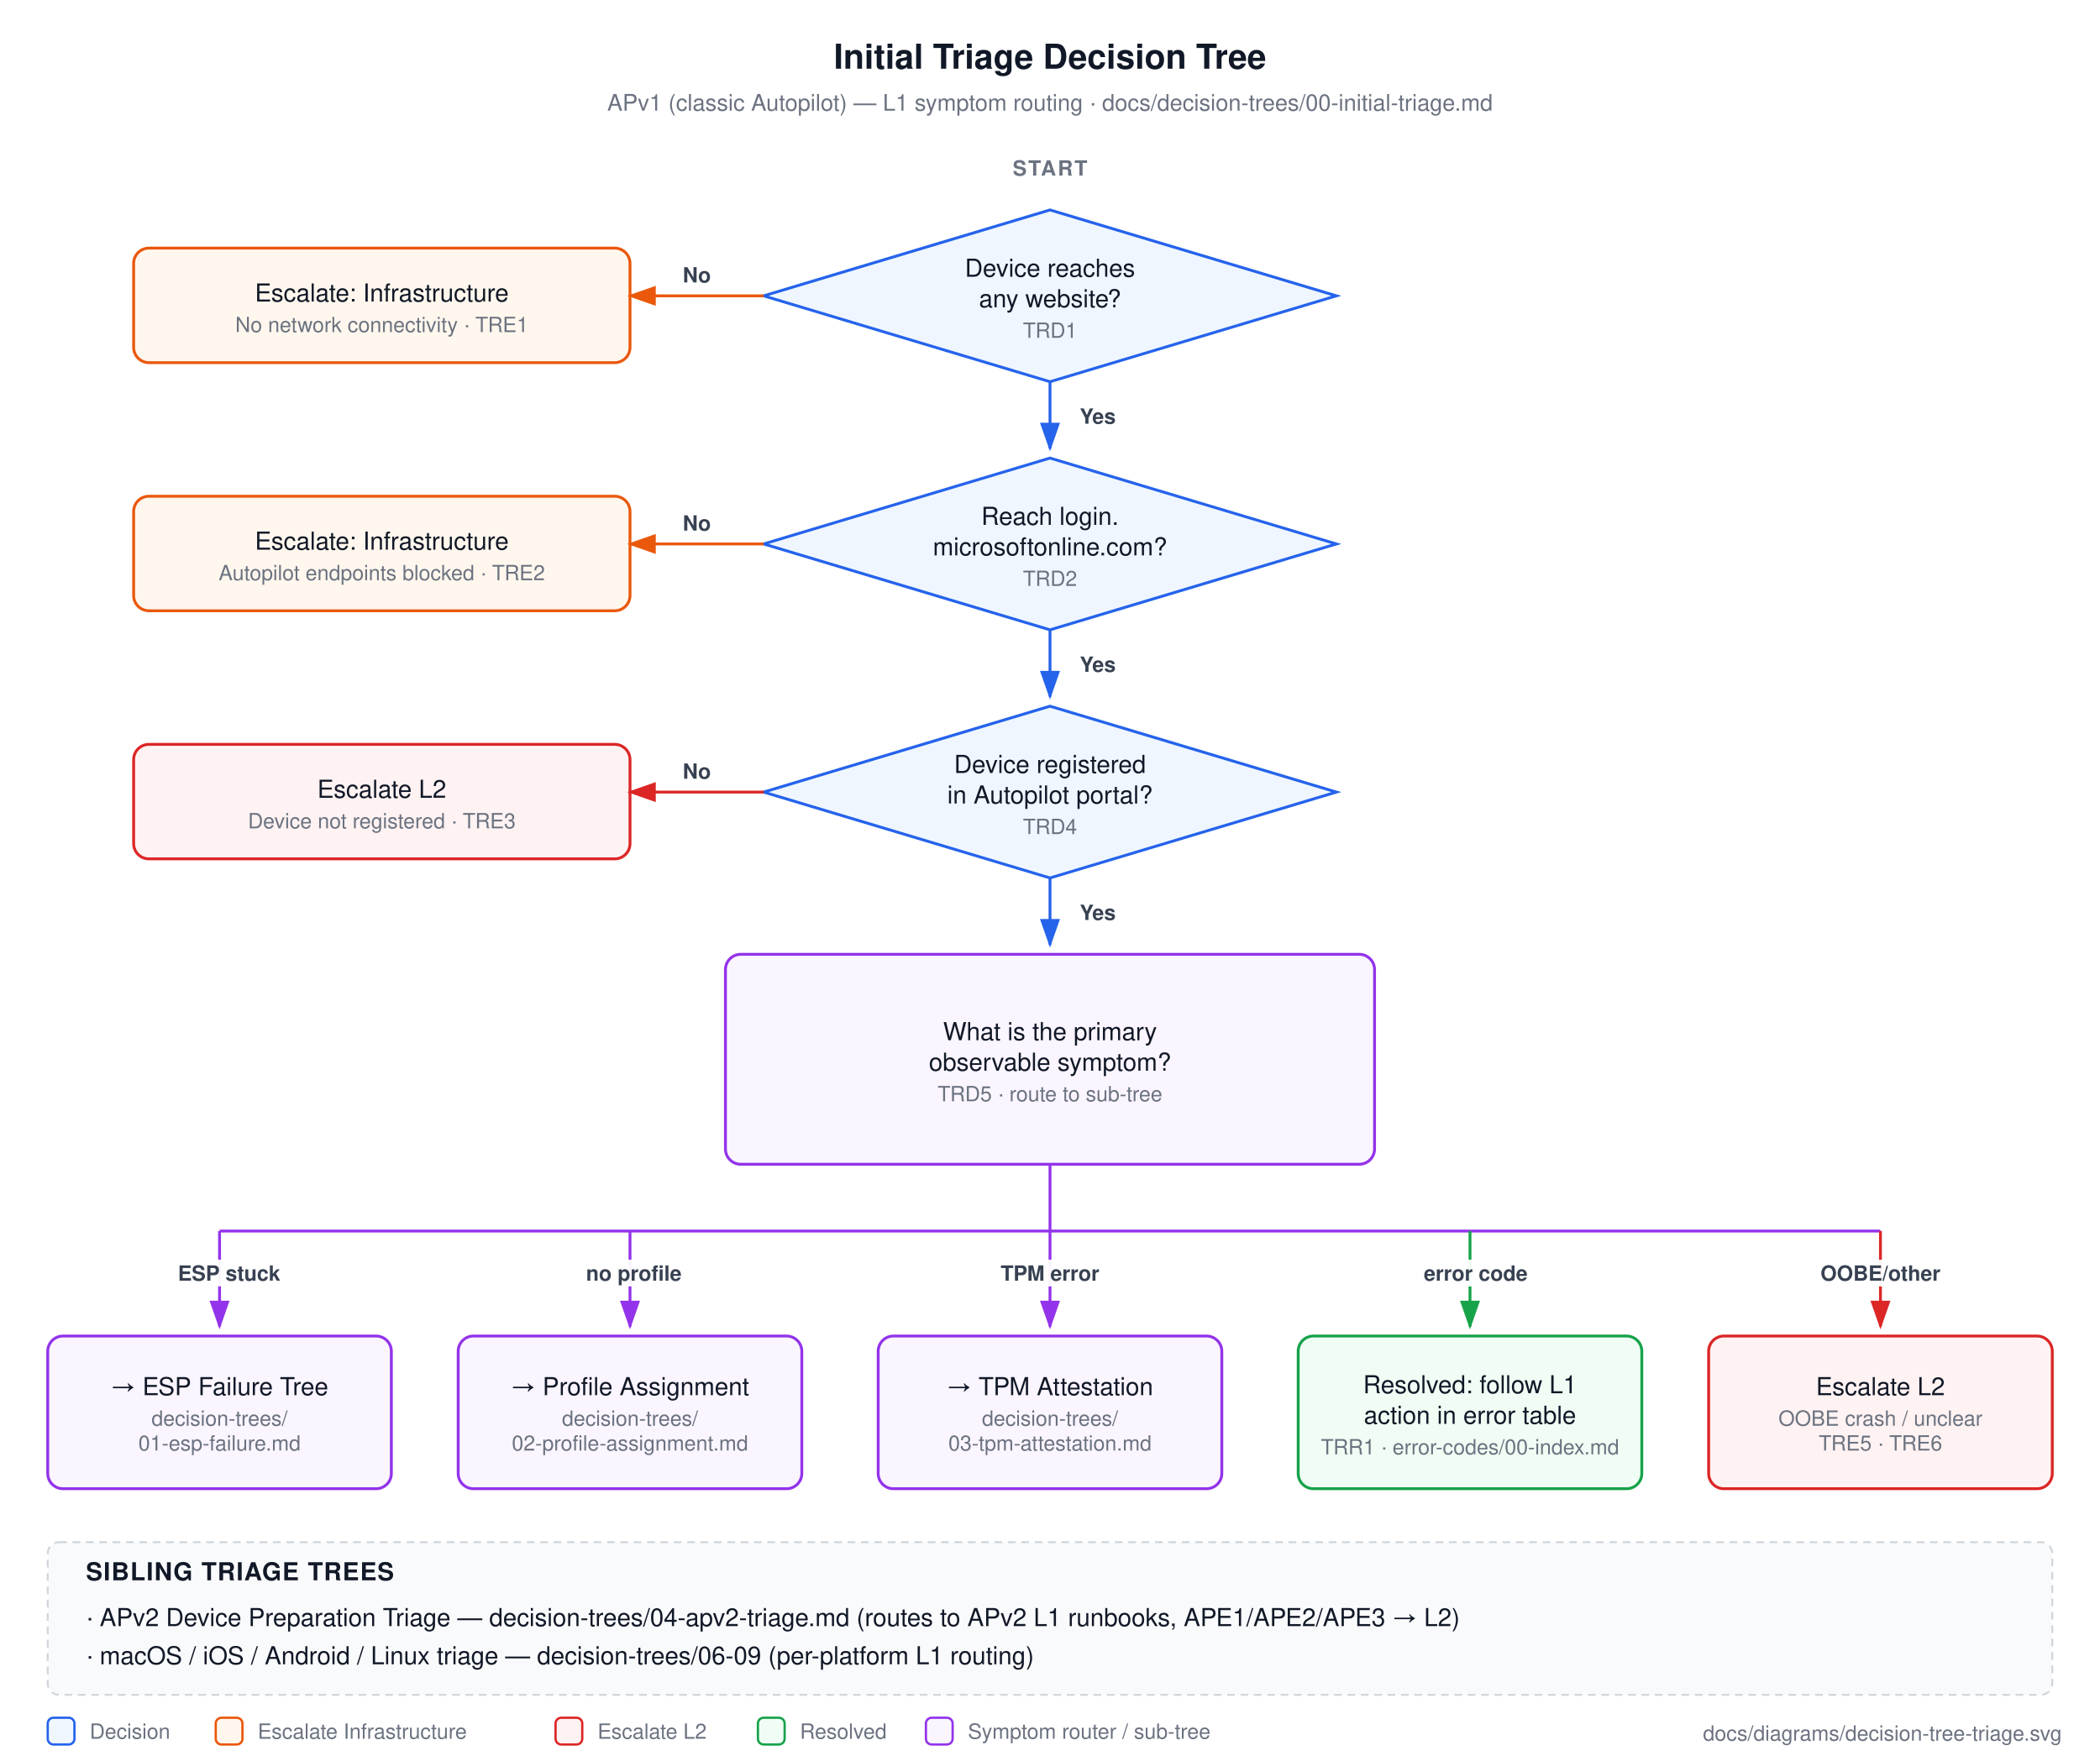
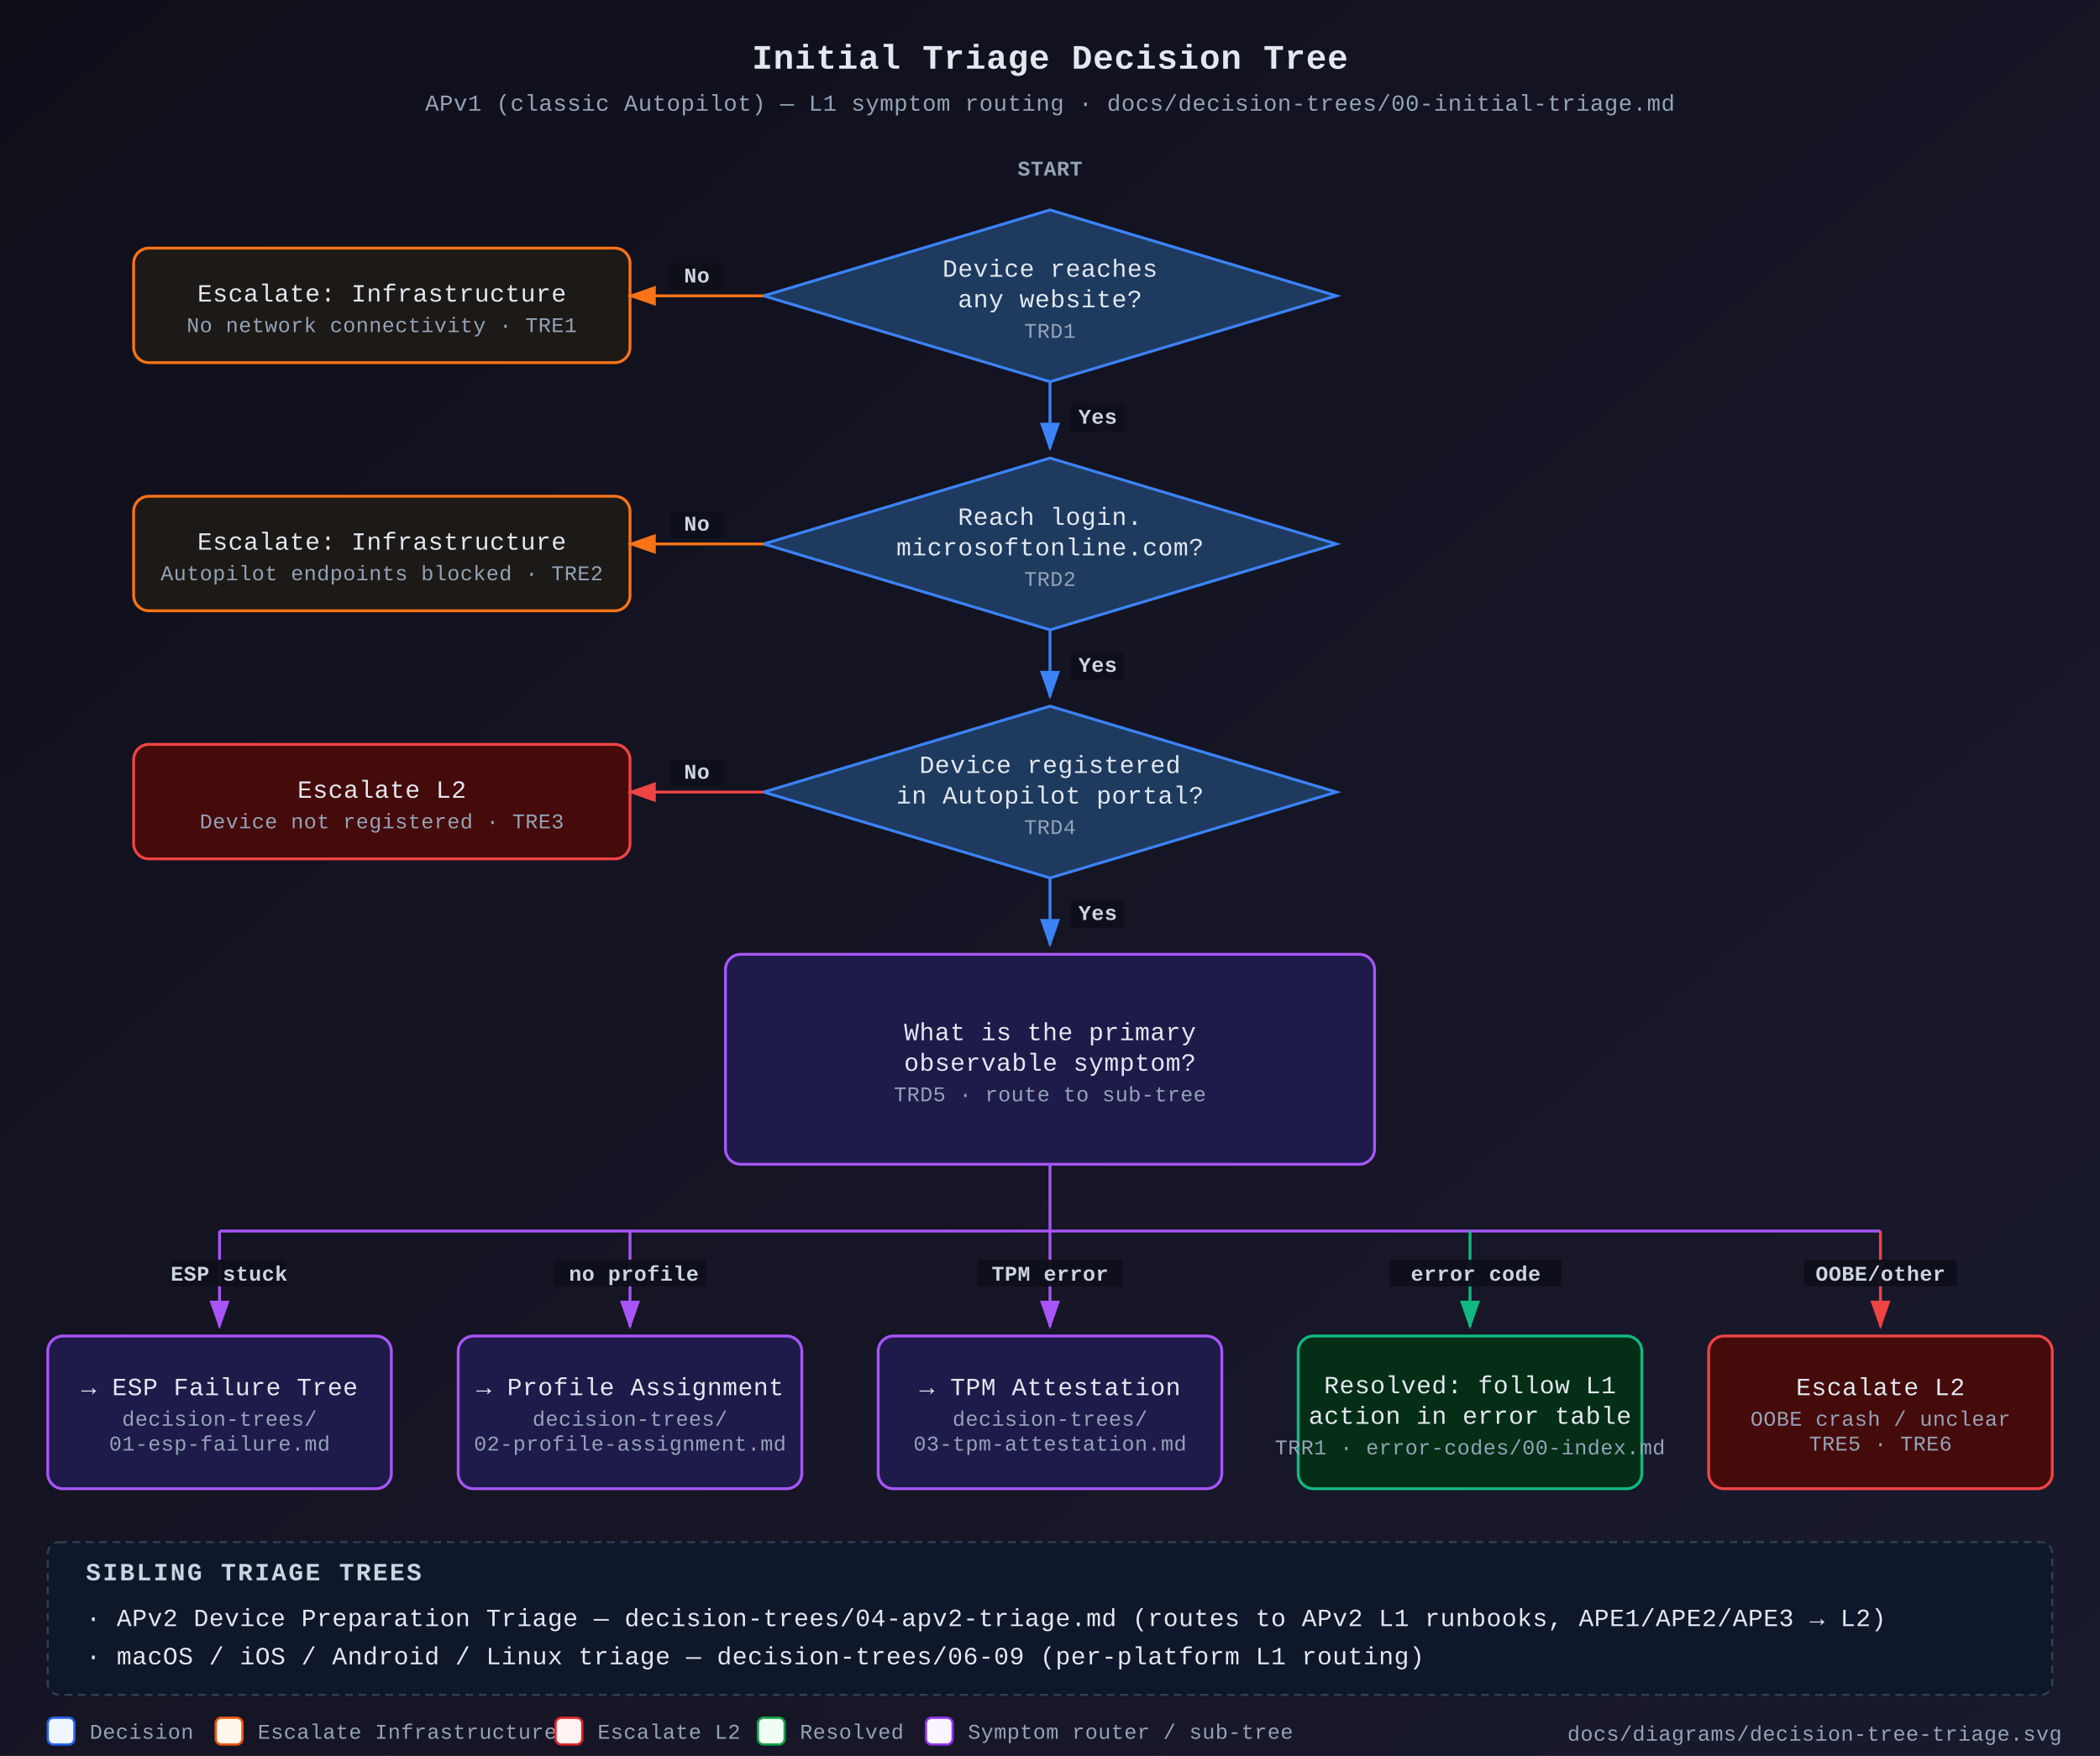
<svg xmlns="http://www.w3.org/2000/svg" viewBox="0 0 1100 920" width="1100" height="920">
  <style>
-     text { font-family: 'Helvetica Neue', Helvetica, Arial, 'PingFang SC', 'Microsoft YaHei', sans-serif; }
-     .title { font-size: 18px; font-weight: 600; fill: #111827; }
-     .subtitle { font-size: 12px; fill: #6b7280; }
-     .label { font-size: 13px; fill: #111827; }
-     .sub { font-size: 11px; fill: #6b7280; }
-     .edge { font-size: 11px; fill: #374151; font-weight: 600; }
-     .col-head { font-size: 13px; font-weight: 700; fill: #111827; letter-spacing: 0.04em; }
-     .legend { font-size: 11px; fill: #6b7280; }
+     text { font-family: 'SF Mono', 'Fira Code', 'Cascadia Code', 'Courier New', monospace; fill: #e2e8f0; letter-spacing: 0.02em; }
+     .title { font-size: 18px; font-weight: 700; fill: #e2e8f0; letter-spacing: 0.02em; }
+     .subtitle { font-size: 12px; fill: #94a3b8; }
+     .label { font-size: 13px; fill: #e2e8f0; }
+     .sub { font-size: 11px; fill: #94a3b8; }
+     .edge { font-size: 11px; fill: #cbd5e1; font-weight: 700; }
+     .col-head { font-size: 13px; font-weight: 700; fill: #cbd5e1; letter-spacing: 0.08em; }
+     .legend { font-size: 11px; fill: #94a3b8; }
  </style>
  <defs>
+     <linearGradient id="bg-grad" x1="0%" y1="0%" x2="100%" y2="100%">
+       <stop offset="0%" stop-color="#0f0f1a" />
+       <stop offset="100%" stop-color="#1a1a2e" />
+     </linearGradient>
    <marker id="arr-blue" markerWidth="10" markerHeight="7" refX="9" refY="3.5" orient="auto">
-       <polygon points="0,0 10,3.5 0,7" fill="#2563eb" />
+       <polygon points="0,0 10,3.5 0,7" fill="#3b82f6" />
    </marker>
    <marker id="arr-red" markerWidth="10" markerHeight="7" refX="9" refY="3.5" orient="auto">
-       <polygon points="0,0 10,3.5 0,7" fill="#dc2626" />
+       <polygon points="0,0 10,3.5 0,7" fill="#ef4444" />
    </marker>
    <marker id="arr-green" markerWidth="10" markerHeight="7" refX="9" refY="3.5" orient="auto">
-       <polygon points="0,0 10,3.5 0,7" fill="#16a34a" />
+       <polygon points="0,0 10,3.5 0,7" fill="#10b981" />
    </marker>
    <marker id="arr-orange" markerWidth="10" markerHeight="7" refX="9" refY="3.5" orient="auto">
-       <polygon points="0,0 10,3.5 0,7" fill="#ea580c" />
+       <polygon points="0,0 10,3.5 0,7" fill="#f97316" />
    </marker>
    <marker id="arr-purple" markerWidth="10" markerHeight="7" refX="9" refY="3.5" orient="auto">
-       <polygon points="0,0 10,3.5 0,7" fill="#9333ea" />
+       <polygon points="0,0 10,3.5 0,7" fill="#a855f7" />
    </marker>
    <marker id="arr-gray" markerWidth="10" markerHeight="7" refX="9" refY="3.5" orient="auto">
-       <polygon points="0,0 10,3.5 0,7" fill="#6b7280" />
+       <polygon points="0,0 10,3.5 0,7" fill="#64748b" />
    </marker>
  </defs>
-   <rect width="1100" height="920" fill="#ffffff" />
+   <rect width="1100" height="920" fill="url(#bg-grad)" />
  <text x="550" y="36" text-anchor="middle" class="title">Initial Triage Decision Tree</text>
  <text x="550" y="58" text-anchor="middle" class="subtitle">APv1 (classic Autopilot) — L1 symptom routing  ·  docs/decision-trees/00-initial-triage.md</text>
-   <text x="550" y="92" text-anchor="middle" class="sub" font-weight="600" font-size="11" letter-spacing="0.08em" fill="#9ca3af">START</text>
-   <polygon points="550,110 700,155 550,200 400,155" fill="#eff6ff" stroke="#2563eb" stroke-width="1.5" />
+   <text x="550" y="92" text-anchor="middle" class="sub" font-weight="600" font-size="11" letter-spacing="0.08em" fill="#64748b">START</text>
+   <polygon points="550,110 700,155 550,200 400,155" fill="#1e3a5f" stroke="#3b82f6" stroke-width="1.5" />
  <text x="550" y="145" text-anchor="middle" class="label">Device reaches</text>
  <text x="550" y="161" text-anchor="middle" class="label">any website?</text>
  <text x="550" y="177" text-anchor="middle" class="sub">TRD1</text>
-   <rect x="70" y="130" width="260" height="60" rx="8" ry="8" fill="#fff7ed" stroke="#ea580c" stroke-width="1.5" />
+   <rect x="70" y="130" width="260" height="60" rx="8" ry="8" fill="#1c1917" stroke="#f97316" stroke-width="1.5" />
  <text x="200" y="158" text-anchor="middle" class="label">Escalate: Infrastructure</text>
  <text x="200" y="174" text-anchor="middle" class="sub">No network connectivity  ·  TRE1</text>
-   <path d="M 400,155 L 330,155" stroke="#ea580c" stroke-width="1.5" fill="none" marker-end="url(#arr-orange)" />
-   <rect x="351" y="138" width="28" height="14" fill="#ffffff" opacity="0.95" />
+   <path d="M 400,155 L 330,155" stroke="#f97316" stroke-width="1.5" fill="none" marker-end="url(#arr-orange)" />
+   <rect x="351" y="138" width="28" height="14" fill="#0f0f1a" opacity="0.95" />
  <text x="365" y="148" text-anchor="middle" class="edge">No</text>
-   <path d="M 550,200 L 550,235" stroke="#2563eb" stroke-width="1.5" fill="none" marker-end="url(#arr-blue)" />
-   <rect x="561" y="212" width="28" height="14" fill="#ffffff" opacity="0.95" />
+   <path d="M 550,200 L 550,235" stroke="#3b82f6" stroke-width="1.5" fill="none" marker-end="url(#arr-blue)" />
+   <rect x="561" y="212" width="28" height="14" fill="#0f0f1a" opacity="0.95" />
  <text x="575" y="222" text-anchor="middle" class="edge">Yes</text>
-   <polygon points="550,240 700,285 550,330 400,285" fill="#eff6ff" stroke="#2563eb" stroke-width="1.5" />
+   <polygon points="550,240 700,285 550,330 400,285" fill="#1e3a5f" stroke="#3b82f6" stroke-width="1.5" />
  <text x="550" y="275" text-anchor="middle" class="label">Reach login.</text>
  <text x="550" y="291" text-anchor="middle" class="label">microsoftonline.com?</text>
  <text x="550" y="307" text-anchor="middle" class="sub">TRD2</text>
-   <rect x="70" y="260" width="260" height="60" rx="8" ry="8" fill="#fff7ed" stroke="#ea580c" stroke-width="1.5" />
+   <rect x="70" y="260" width="260" height="60" rx="8" ry="8" fill="#1c1917" stroke="#f97316" stroke-width="1.5" />
  <text x="200" y="288" text-anchor="middle" class="label">Escalate: Infrastructure</text>
  <text x="200" y="304" text-anchor="middle" class="sub">Autopilot endpoints blocked  ·  TRE2</text>
-   <path d="M 400,285 L 330,285" stroke="#ea580c" stroke-width="1.5" fill="none" marker-end="url(#arr-orange)" />
-   <rect x="351" y="268" width="28" height="14" fill="#ffffff" opacity="0.95" />
+   <path d="M 400,285 L 330,285" stroke="#f97316" stroke-width="1.5" fill="none" marker-end="url(#arr-orange)" />
+   <rect x="351" y="268" width="28" height="14" fill="#0f0f1a" opacity="0.95" />
  <text x="365" y="278" text-anchor="middle" class="edge">No</text>
-   <path d="M 550,330 L 550,365" stroke="#2563eb" stroke-width="1.5" fill="none" marker-end="url(#arr-blue)" />
-   <rect x="561" y="342" width="28" height="14" fill="#ffffff" opacity="0.95" />
+   <path d="M 550,330 L 550,365" stroke="#3b82f6" stroke-width="1.5" fill="none" marker-end="url(#arr-blue)" />
+   <rect x="561" y="342" width="28" height="14" fill="#0f0f1a" opacity="0.95" />
  <text x="575" y="352" text-anchor="middle" class="edge">Yes</text>
-   <polygon points="550,370 700,415 550,460 400,415" fill="#eff6ff" stroke="#2563eb" stroke-width="1.5" />
+   <polygon points="550,370 700,415 550,460 400,415" fill="#1e3a5f" stroke="#3b82f6" stroke-width="1.5" />
  <text x="550" y="405" text-anchor="middle" class="label">Device registered</text>
  <text x="550" y="421" text-anchor="middle" class="label">in Autopilot portal?</text>
  <text x="550" y="437" text-anchor="middle" class="sub">TRD4</text>
-   <rect x="70" y="390" width="260" height="60" rx="8" ry="8" fill="#fef2f2" stroke="#dc2626" stroke-width="1.5" />
+   <rect x="70" y="390" width="260" height="60" rx="8" ry="8" fill="#450a0a" stroke="#ef4444" stroke-width="1.5" />
  <text x="200" y="418" text-anchor="middle" class="label">Escalate L2</text>
  <text x="200" y="434" text-anchor="middle" class="sub">Device not registered  ·  TRE3</text>
-   <path d="M 400,415 L 330,415" stroke="#dc2626" stroke-width="1.5" fill="none" marker-end="url(#arr-red)" />
-   <rect x="351" y="398" width="28" height="14" fill="#ffffff" opacity="0.95" />
+   <path d="M 400,415 L 330,415" stroke="#ef4444" stroke-width="1.5" fill="none" marker-end="url(#arr-red)" />
+   <rect x="351" y="398" width="28" height="14" fill="#0f0f1a" opacity="0.95" />
  <text x="365" y="408" text-anchor="middle" class="edge">No</text>
-   <path d="M 550,460 L 550,495" stroke="#2563eb" stroke-width="1.5" fill="none" marker-end="url(#arr-blue)" />
-   <rect x="561" y="472" width="28" height="14" fill="#ffffff" opacity="0.95" />
+   <path d="M 550,460 L 550,495" stroke="#3b82f6" stroke-width="1.5" fill="none" marker-end="url(#arr-blue)" />
+   <rect x="561" y="472" width="28" height="14" fill="#0f0f1a" opacity="0.95" />
  <text x="575" y="482" text-anchor="middle" class="edge">Yes</text>
-   <rect x="380" y="500" width="340" height="110" rx="8" ry="8" fill="#faf5ff" stroke="#9333ea" stroke-width="1.5" />
+   <rect x="380" y="500" width="340" height="110" rx="8" ry="8" fill="#1e1b4b" stroke="#a855f7" stroke-width="1.5" />
  <text x="550" y="545" text-anchor="middle" class="label">What is the primary</text>
  <text x="550" y="561" text-anchor="middle" class="label">observable symptom?</text>
  <text x="550" y="577" text-anchor="middle" class="sub">TRD5  ·  route to sub-tree</text>
-   <path d="M 550,610 L 550,645" stroke="#9333ea" stroke-width="1.5" fill="none" />
-   <path d="M 115,645 L 985,645" stroke="#9333ea" stroke-width="1.5" fill="none" />
-   <path d="M 115,645 L 115,695" stroke="#9333ea" stroke-width="1.5" fill="none" marker-end="url(#arr-purple)" />
-   <rect x="90" y="660" width="60" height="14" fill="#ffffff" opacity="0.95" />
+   <path d="M 550,610 L 550,645" stroke="#a855f7" stroke-width="1.5" fill="none" />
+   <path d="M 115,645 L 985,645" stroke="#a855f7" stroke-width="1.5" fill="none" />
+   <path d="M 115,645 L 115,695" stroke="#a855f7" stroke-width="1.5" fill="none" marker-end="url(#arr-purple)" />
+   <rect x="90" y="660" width="60" height="14" fill="#0f0f1a" opacity="0.95" />
  <text x="120" y="671" text-anchor="middle" class="edge">ESP stuck</text>
-   <rect x="25" y="700" width="180" height="80" rx="8" ry="8" fill="#faf5ff" stroke="#9333ea" stroke-width="1.5" />
+   <rect x="25" y="700" width="180" height="80" rx="8" ry="8" fill="#1e1b4b" stroke="#a855f7" stroke-width="1.5" />
  <text x="115" y="731" text-anchor="middle" class="label">→ ESP Failure Tree</text>
  <text x="115" y="747" text-anchor="middle" class="sub">decision-trees/</text>
  <text x="115" y="760" text-anchor="middle" class="sub">01-esp-failure.md</text>
-   <path d="M 330,645 L 330,695" stroke="#9333ea" stroke-width="1.5" fill="none" marker-end="url(#arr-purple)" />
-   <rect x="290" y="660" width="80" height="14" fill="#ffffff" opacity="0.95" />
+   <path d="M 330,645 L 330,695" stroke="#a855f7" stroke-width="1.5" fill="none" marker-end="url(#arr-purple)" />
+   <rect x="290" y="660" width="80" height="14" fill="#0f0f1a" opacity="0.95" />
  <text x="332" y="671" text-anchor="middle" class="edge">no profile</text>
-   <rect x="240" y="700" width="180" height="80" rx="8" ry="8" fill="#faf5ff" stroke="#9333ea" stroke-width="1.5" />
+   <rect x="240" y="700" width="180" height="80" rx="8" ry="8" fill="#1e1b4b" stroke="#a855f7" stroke-width="1.5" />
  <text x="330" y="731" text-anchor="middle" class="label">→ Profile Assignment</text>
  <text x="330" y="747" text-anchor="middle" class="sub">decision-trees/</text>
  <text x="330" y="760" text-anchor="middle" class="sub">02-profile-assignment.md</text>
-   <path d="M 550,645 L 550,695" stroke="#9333ea" stroke-width="1.5" fill="none" marker-end="url(#arr-purple)" />
-   <rect x="512" y="660" width="76" height="14" fill="#ffffff" opacity="0.95" />
+   <path d="M 550,645 L 550,695" stroke="#a855f7" stroke-width="1.5" fill="none" marker-end="url(#arr-purple)" />
+   <rect x="512" y="660" width="76" height="14" fill="#0f0f1a" opacity="0.95" />
  <text x="550" y="671" text-anchor="middle" class="edge">TPM error</text>
-   <rect x="460" y="700" width="180" height="80" rx="8" ry="8" fill="#faf5ff" stroke="#9333ea" stroke-width="1.5" />
+   <rect x="460" y="700" width="180" height="80" rx="8" ry="8" fill="#1e1b4b" stroke="#a855f7" stroke-width="1.5" />
  <text x="550" y="731" text-anchor="middle" class="label">→ TPM Attestation</text>
  <text x="550" y="747" text-anchor="middle" class="sub">decision-trees/</text>
  <text x="550" y="760" text-anchor="middle" class="sub">03-tpm-attestation.md</text>
-   <path d="M 770,645 L 770,695" stroke="#16a34a" stroke-width="1.5" fill="none" marker-end="url(#arr-green)" />
-   <rect x="728" y="660" width="90" height="14" fill="#ffffff" opacity="0.95" />
+   <path d="M 770,645 L 770,695" stroke="#10b981" stroke-width="1.5" fill="none" marker-end="url(#arr-green)" />
+   <rect x="728" y="660" width="90" height="14" fill="#0f0f1a" opacity="0.95" />
  <text x="773" y="671" text-anchor="middle" class="edge">error code</text>
-   <rect x="680" y="700" width="180" height="80" rx="8" ry="8" fill="#f0fdf4" stroke="#16a34a" stroke-width="1.5" />
+   <rect x="680" y="700" width="180" height="80" rx="8" ry="8" fill="#052e16" stroke="#10b981" stroke-width="1.5" />
  <text x="770" y="730" text-anchor="middle" class="label">Resolved: follow L1</text>
  <text x="770" y="746" text-anchor="middle" class="label">action in error table</text>
  <text x="770" y="762" text-anchor="middle" class="sub">TRR1  ·  error-codes/00-index.md</text>
-   <path d="M 985,645 L 985,695" stroke="#dc2626" stroke-width="1.5" fill="none" marker-end="url(#arr-red)" />
-   <rect x="945" y="660" width="80" height="14" fill="#ffffff" opacity="0.95" />
+   <path d="M 985,645 L 985,695" stroke="#ef4444" stroke-width="1.5" fill="none" marker-end="url(#arr-red)" />
+   <rect x="945" y="660" width="80" height="14" fill="#0f0f1a" opacity="0.95" />
  <text x="985" y="671" text-anchor="middle" class="edge">OOBE/other</text>
-   <rect x="895" y="700" width="180" height="80" rx="8" ry="8" fill="#fef2f2" stroke="#dc2626" stroke-width="1.5" />
+   <rect x="895" y="700" width="180" height="80" rx="8" ry="8" fill="#450a0a" stroke="#ef4444" stroke-width="1.5" />
  <text x="985" y="731" text-anchor="middle" class="label">Escalate L2</text>
  <text x="985" y="747" text-anchor="middle" class="sub">OOBE crash / unclear</text>
  <text x="985" y="760" text-anchor="middle" class="sub">TRE5  ·  TRE6</text>
-   <rect x="25" y="808" width="1050" height="80" rx="6" ry="6" fill="#f9fafb" stroke="#d1d5db" stroke-width="1" stroke-dasharray="4 3" />
+   <rect x="25" y="808" width="1050" height="80" rx="6" ry="6" fill="#0f172a" stroke="#334155" stroke-width="1" stroke-dasharray="4 3" />
  <text x="45" y="828" class="col-head">SIBLING TRIAGE TREES</text>
  <text x="45" y="852" class="label">·  APv2 Device Preparation Triage — decision-trees/04-apv2-triage.md  (routes to APv2 L1 runbooks, APE1/APE2/APE3 → L2)</text>
  <text x="45" y="872" class="label">·  macOS / iOS / Android / Linux triage — decision-trees/06-09  (per-platform L1 routing)</text>
  <rect x="25" y="900" width="14" height="14" rx="3" ry="3" fill="#eff6ff" stroke="#2563eb" stroke-width="1.2" />
  <text x="47" y="911" class="legend">Decision</text>
  <rect x="113" y="900" width="14" height="14" rx="3" ry="3" fill="#fff7ed" stroke="#ea580c" stroke-width="1.2" />
  <text x="135" y="911" class="legend">Escalate Infrastructure</text>
  <rect x="291" y="900" width="14" height="14" rx="3" ry="3" fill="#fef2f2" stroke="#dc2626" stroke-width="1.2" />
  <text x="313" y="911" class="legend">Escalate L2</text>
  <rect x="397" y="900" width="14" height="14" rx="3" ry="3" fill="#f0fdf4" stroke="#16a34a" stroke-width="1.2" />
  <text x="419" y="911" class="legend">Resolved</text>
  <rect x="485" y="900" width="14" height="14" rx="3" ry="3" fill="#faf5ff" stroke="#9333ea" stroke-width="1.2" />
  <text x="507" y="911" class="legend">Symptom router / sub-tree</text>
  <text x="1080" y="912" text-anchor="end" class="legend">docs/diagrams/decision-tree-triage.svg</text>
</svg>
